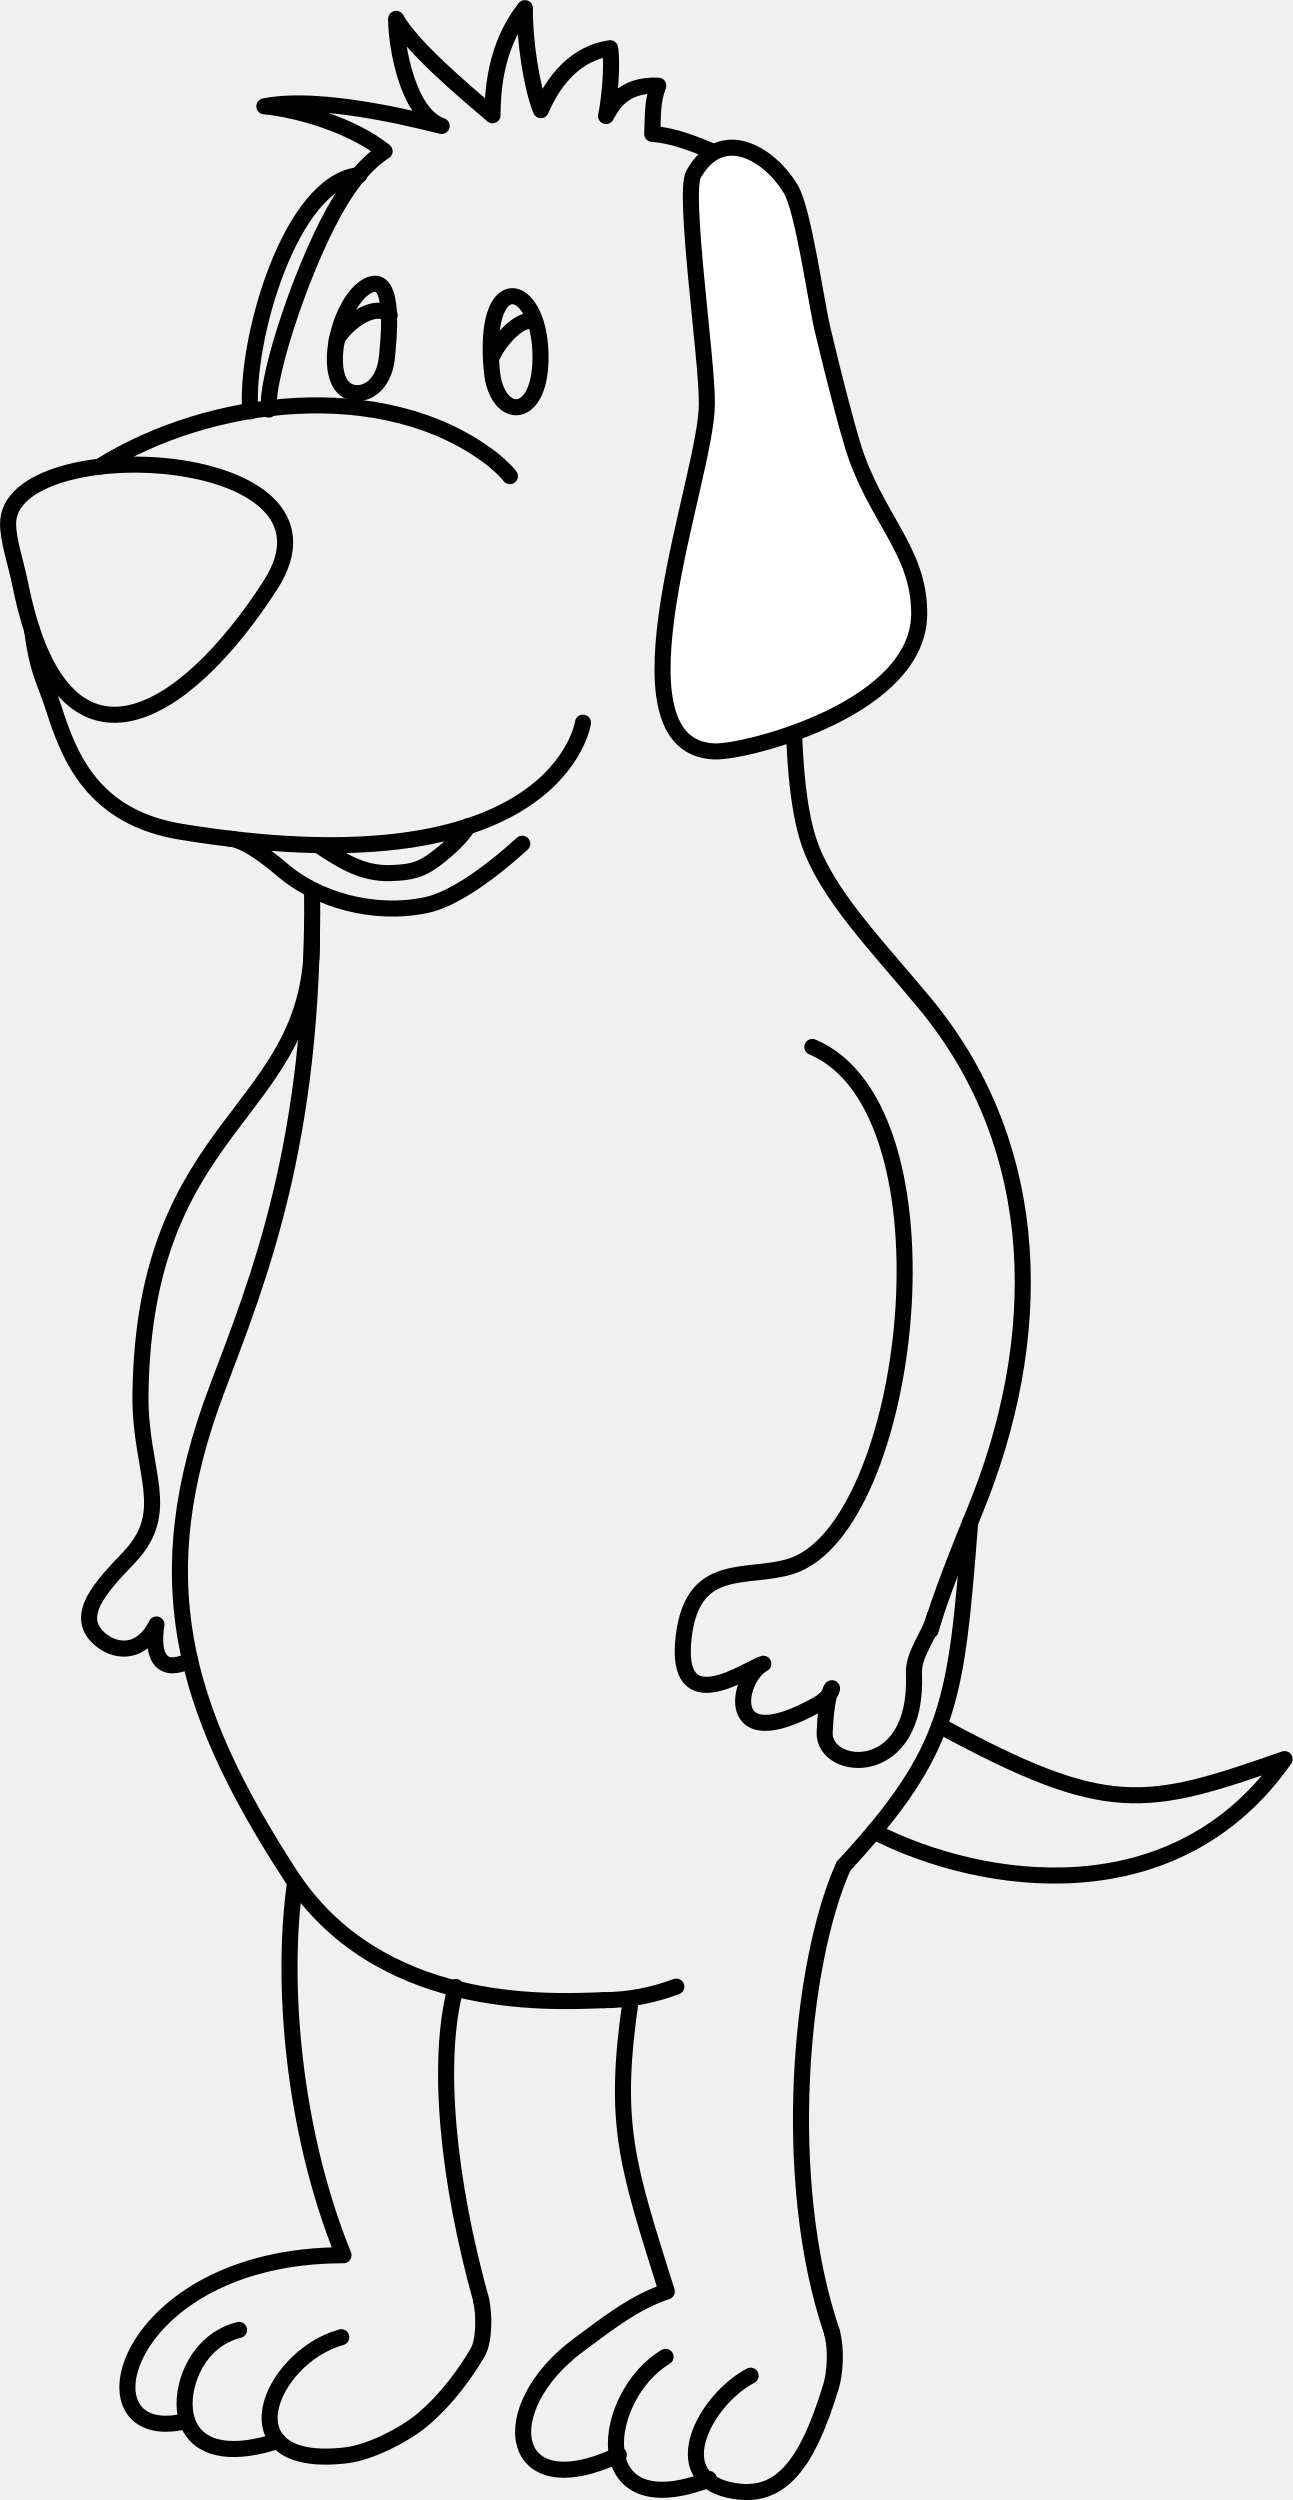
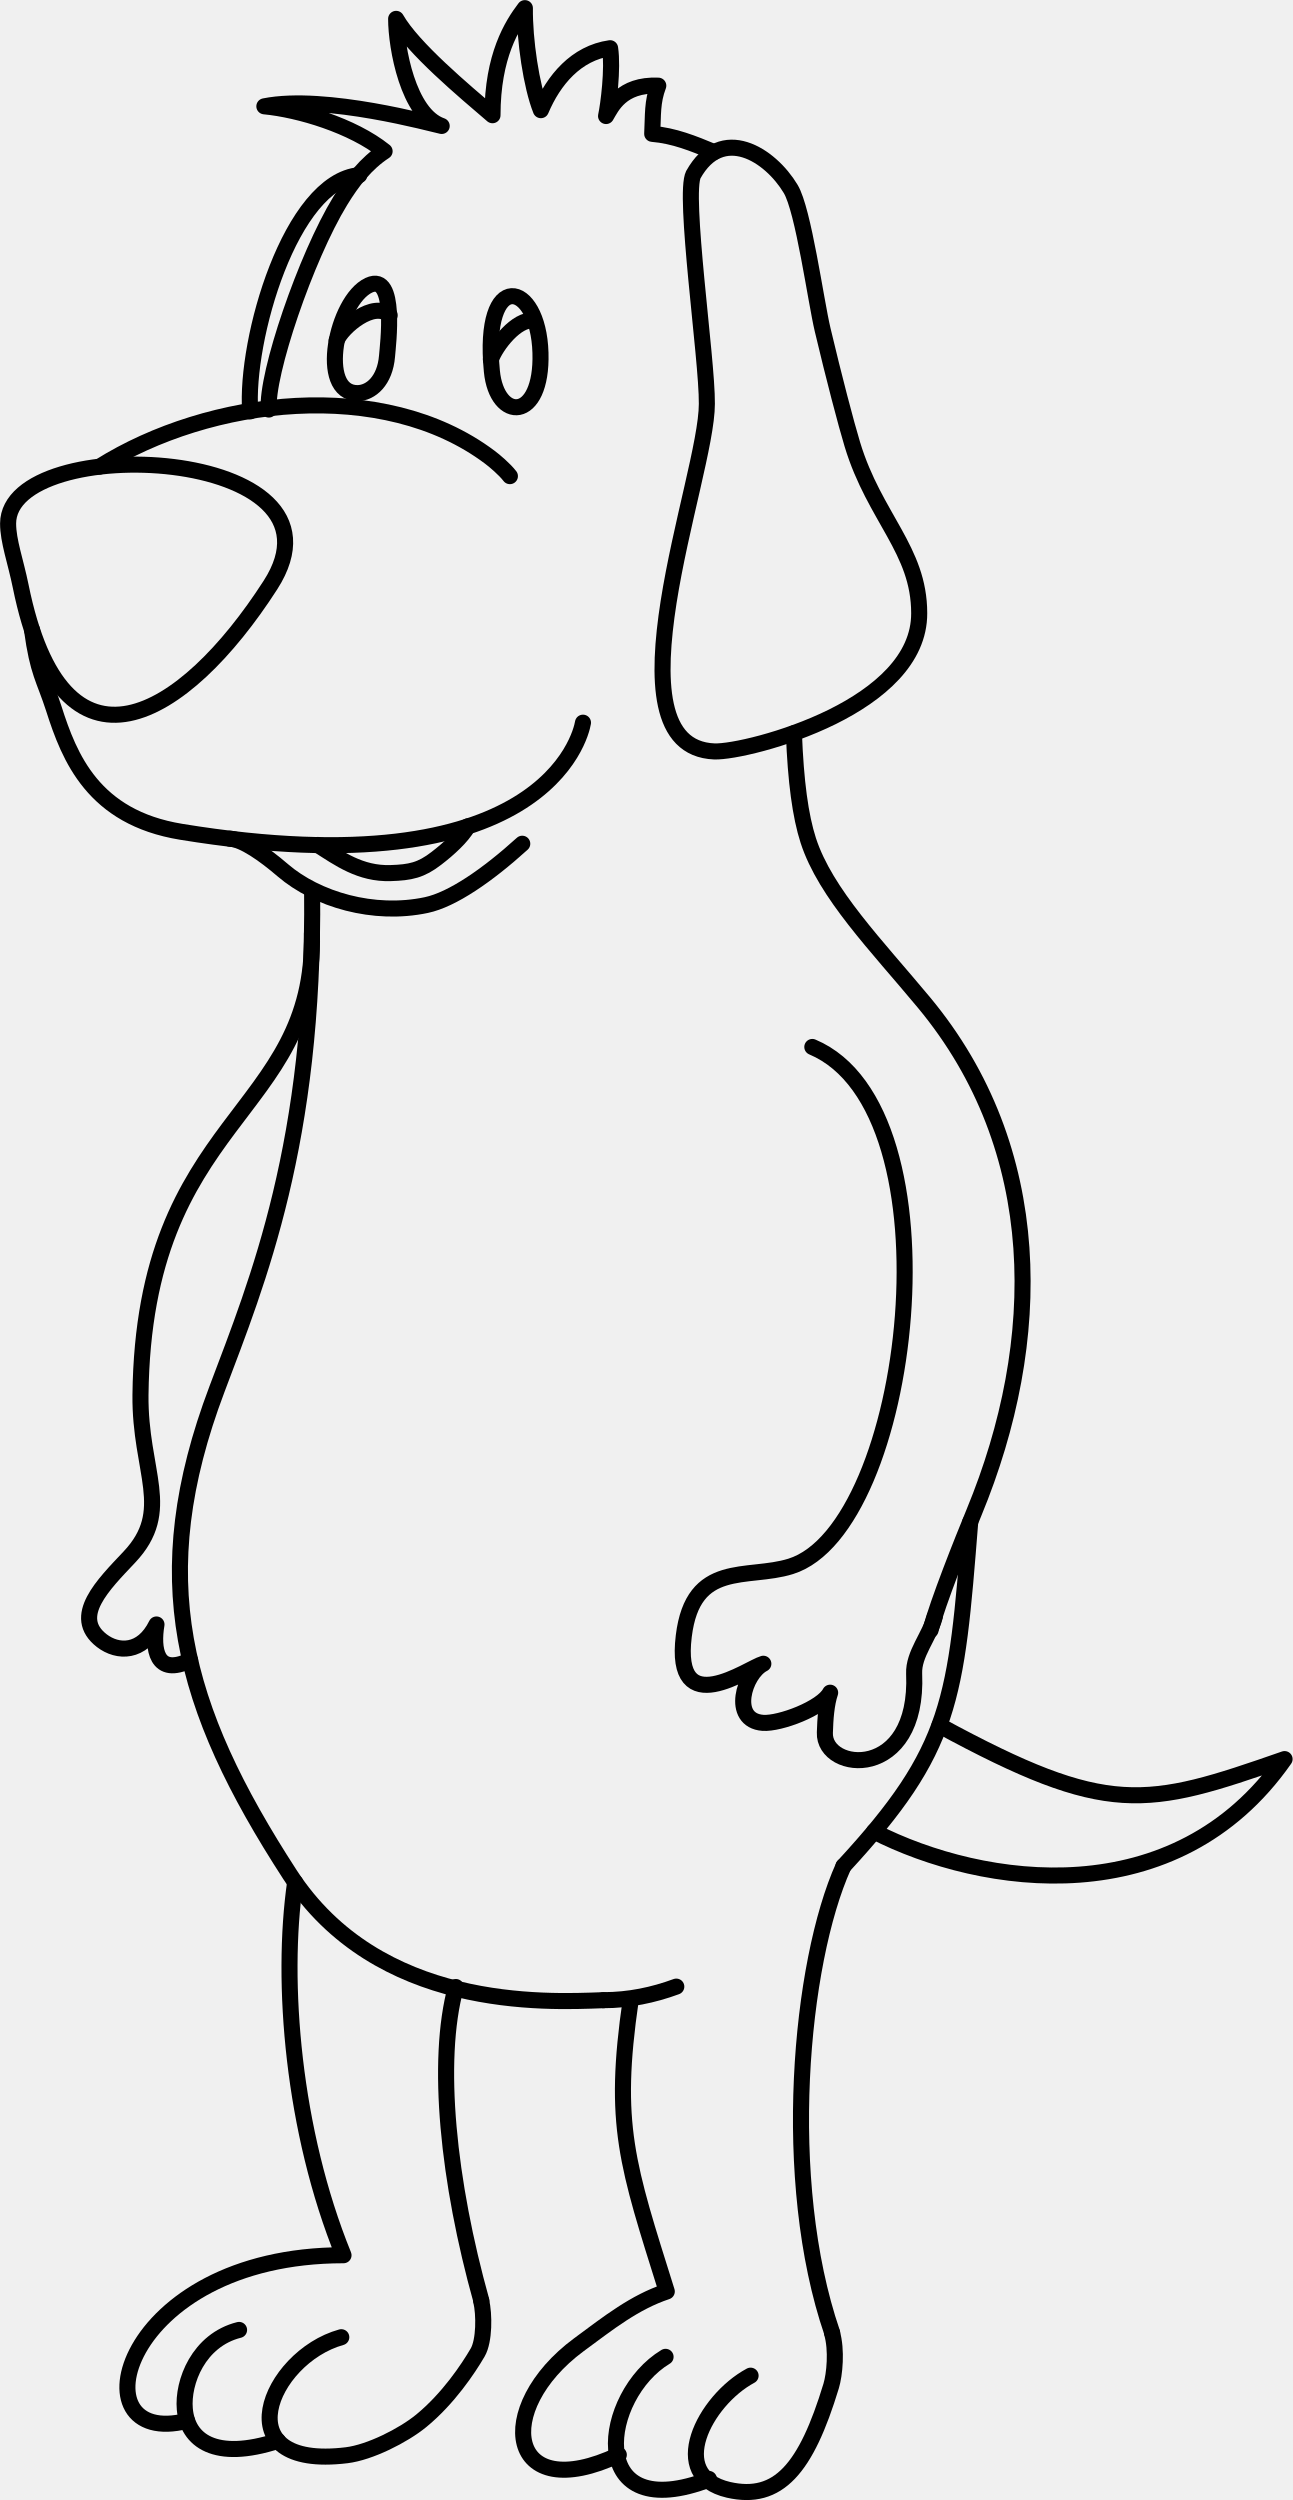
<svg xmlns="http://www.w3.org/2000/svg" xml:space="preserve" width="63.86mm" height="123.504mm" version="1.1" style="shape-rendering:geometricPrecision; text-rendering:geometricPrecision; image-rendering:optimizeQuality; fill-rule:evenodd; clip-rule:evenodd" viewBox="0 0 6386 12350">
  <defs>
    <style type="text/css">
   
    .str0 {stroke:black;stroke-width:79.37;stroke-linecap:round;stroke-linejoin:round}
    .fil0 {fill:none}
-     .fil1 {fill:white}
   
  </style>
  </defs>
  <g id="lineart">
-     <path class="fil0 str0" d="M1542 4403c12,1244 -268,1923 -470,2459 -352,931 -178,1568 360,2398 435,671 1259,632 1549,621" />
-     <path class="fil0 str0" d="M4793 7519c-70,883 -89,1118 -626,1700m-826 595c-114,42 -234,67 -360,67" />
-     <path class="fil0 str0" d="M4318 9048c539,275 1490,412 2028,-358 -687,240 -871,287 -1705,-166" />
-     <path class="fil0 str0" d="M4013 5172c738,311 491,2380 -107,2566 -215,67 -482,-31 -528,344 -53,431 320,157 393,137 -131,67 -209,469 268,201 128,-72 48,-188 35,138 -8,197 464,242 441,-291 -4,-97 77,-185 102,-281" />
-     <g id="_748959568">
-       <path class="fil0 str0" d="M1458 9299c-71,494 -11,1227 239,1842 -1107,0 -1332,961 -773,818" />
-       <path class="fil0 str0" d="M2252 9816c-100,367 -38,963 126,1550" />
-       <path class="fil0 str0" d="M1181 11510c-200,50 -280,258 -268,391 13,153 147,259 460,157" />
-       <path class="fil0 str0" d="M1686 11546c-359,100 -584,658 27,583 114,-14 279,-97 368,-170 133,-109 232,-257 279,-338 33,-57 33,-188 17,-255" />
+     <g id="_158457168">
+       <path class="fil0 str0" d="M1542 4403c12,1244 -268,1923 -470,2459 -352,931 -178,1568 360,2398 435,671 1259,632 1549,621" />
+       <path class="fil0 str0" d="M4793 7519c-70,883 -89,1118 -626,1700m-826 595c-114,42 -234,67 -360,67" />
+       <path class="fil0 str0" d="M4318 9048c539,275 1490,412 2028,-358 -687,240 -871,287 -1705,-166" />
+       <path class="fil0 str0" d="M4013 5172c738,311 491,2380 -107,2566 -215,67 -482,-31 -528,344 -53,431 320,157 393,137 -96,49 -164,280 -2,292 83,6 292,-72 332,-149 -19,56 -24,130 -26,197 -8,197 464,242 441,-291 -4,-97 77,-185 102,-281" />
+       <g>
+         <path class="fil0 str0" d="M1458 9299c-71,494 -11,1227 239,1842 -1107,0 -1332,961 -773,818" />
+         <path class="fil0 str0" d="M2252 9816c-100,367 -38,963 126,1550" />
+         <path class="fil0 str0" d="M1181 11510c-200,50 -280,258 -268,391 13,153 147,259 460,157" />
+         <path class="fil0 str0" d="M1686 11546c-359,100 -584,658 27,583 114,-14 279,-97 368,-170 133,-109 232,-257 279,-338 33,-57 33,-188 17,-255" />
+       </g>
+       <path class="fil0 str0" d="M3116 9879c-90,618 -19,813 178,1441 -159,53 -285,153 -434,263 -428,316 -354,804 197,544" />
+       <path class="fil0 str0" d="M4167 9219c-215,477 -314,1553 -56,2305" />
+       <path class="fil0 str0" d="M3288 11643c-316,190 -398,824 190,615 6,-2 15,-6 24,-12" />
+       <path class="fil0 str0" d="M3708 11736c-229,123 -417,493 -109,564 246,56 383,-104 507,-513 17,-56 29,-177 4,-263" />
+       <path class="fil0 str0" d="M3922 3622c9,239 32,409 71,530 85,262 337,518 572,801 602,725 598,1668 247,2518 -57,138 -180,446 -215,582" />
+       <path class="fil0 str0" d="M1570 4174c105,67 210,144 360,139 97,-3 150,-14 226,-73 59,-45 127,-107 155,-158" />
+       <path class="fil0 str0" d="M1136 4143c65,4 169,77 261,156 169,145 449,227 709,172 128,-27 302,-147 474,-303" />
+       <path class="fil0 str0" d="M492 2305c545,-342 1401,-442 1927,-47 23,17 74,60 100,94" />
+       <path class="fil0 str0" d="M3527 751c-103,-43 -197,-81 -305,-90 5,-95 -1,-156 30,-238 -184,-8 -232,107 -258,150 12,-54 35,-234 20,-335 -168,24 -279,157 -342,306 -47,-117 -81,-348 -79,-504 -63,83 -160,236 -160,529 -141,-121 -394,-332 -476,-476 0,140 59,472 225,529 -41,-8 -575,-157 -876,-97 170,16 436,95 594,222 -92,60 -159,147 -219,245 -170,278 -368,860 -353,1031" />
+       <path class="fil0 str0" d="M1822 1409c-160,75 -254,535 -55,533 65,-1 135,-61 145,-183 4,-52 50,-415 -90,-350z" />
+       <path class="fil0 str0" d="M1663 1682c25,-65 184,-200 262,-125" />
+       <path class="fil0 str0" d="M2430 1834c-50,-509 230,-450 240,-91 10,343 -216,340 -240,91z" />
+       <path class="fil0 str0" d="M2425 1775c26,-71 127,-201 211,-192" />
+       <path class="fil0 str0" d="M1775 865c-339,30 -565,814 -539,1167" />
+       <path class="fil0 str0" d="M158 3111c29,214 60,241 108,390 77,241 194,537 629,608 1788,292 1974,-472 1985,-539" />
+       <path class="fil0 str0" d="M1336 2890c-427,664 -1027,1024 -1234,5 -25,-123 -62,-222 -62,-309 2,-459 1740,-387 1296,304z" />
+       <path class="fil0 str0" d="M1541 4611c19,904 -831,900 -847,2280 -4,382 163,570 -55,801 -128,136 -290,294 -136,413 78,60 199,64 270,-80 -20,120 -2,259 166,177" />
+       <path class="fil0 str0" d="M3426 861c-26,47 -9,274 14,518 23,243 53,502 52,616 0,183 -129,598 -189,979 -60,384 -51,727 226,738 84,3 348,-55 583,-171 228,-113 430,-282 429,-512 0,-157 -55,-274 -123,-397 -69,-125 -152,-255 -207,-436 -31,-102 -92,-335 -147,-567 -34,-143 -95,-592 -158,-696 -101,-169 -340,-323 -481,-70z" />
    </g>
-     <path class="fil0 str0" d="M3116 9879c-90,618 -19,813 178,1441 -159,53 -285,153 -434,263 -428,316 -354,804 197,544" />
-     <path class="fil0 str0" d="M4167 9219c-215,477 -314,1553 -56,2305" />
-     <path class="fil0 str0" d="M3288 11643c-316,190 -398,824 190,615 6,-2 15,-6 24,-12" />
-     <path class="fil0 str0" d="M3708 11736c-229,123 -417,493 -109,564 246,56 383,-104 507,-513 17,-56 29,-177 4,-263" />
-     <path class="fil0 str0" d="M3919 3313c-3,410 21,671 75,839 85,262 337,518 572,801 602,725 598,1668 247,2518 -57,138 -180,446 -215,582" />
-     <path class="fil0 str0" d="M1570 4174c105,67 210,144 360,139 97,-3 150,-14 226,-73 59,-45 127,-107 155,-158" />
-     <path class="fil0 str0" d="M1136 4143c65,4 169,77 261,156 169,145 449,227 709,172 128,-27 302,-147 474,-303" />
-     <path class="fil0 str0" d="M492 2305c545,-342 1401,-442 1927,-47 23,17 74,60 100,94" />
-     <path class="fil0 str0" d="M3527 751c-103,-43 -197,-81 -305,-90 5,-95 -1,-156 30,-238 -184,-8 -232,107 -258,150 12,-54 35,-234 20,-335 -168,24 -279,157 -342,306 -47,-117 -81,-348 -79,-504 -63,83 -160,236 -160,529 -141,-121 -394,-332 -476,-476 0,140 59,472 225,529 -41,-8 -575,-157 -876,-97 170,16 436,95 594,222 -92,60 -159,147 -219,245 -170,278 -368,860 -353,1031" />
-     <path class="fil0 str0" d="M1822 1409c-160,75 -254,535 -55,533 65,-1 135,-61 145,-183 4,-52 50,-415 -90,-350z" />
-     <path class="fil0 str0" d="M1663 1682c25,-65 184,-200 262,-125" />
-     <path class="fil0 str0" d="M2430 1834c-50,-509 230,-450 240,-91 10,343 -216,340 -240,91z" />
-     <path class="fil0 str0" d="M2425 1775c26,-71 127,-201 211,-192" />
-     <path class="fil0 str0" d="M1775 865c-339,30 -565,814 -539,1167" />
-     <path class="fil1 str0" d="M3426 861c-26,47 -9,274 14,518 23,243 53,502 52,616 0,183 -129,598 -189,979 -60,384 -51,727 226,738 84,3 348,-55 583,-171 228,-113 430,-282 429,-512 0,-157 -55,-274 -123,-397 -69,-125 -152,-255 -207,-436 -31,-102 -92,-335 -147,-567 -34,-143 -95,-592 -158,-696 -101,-169 -340,-323 -481,-70z" />
-     <path class="fil0 str0" d="M158 3111c29,214 60,241 108,390 77,241 194,537 629,608 1788,292 1974,-472 1985,-539" />
-     <path class="fil0 str0" d="M1336 2890c-427,664 -1027,1024 -1234,5 -25,-123 -62,-222 -62,-309 2,-459 1740,-387 1296,304z" />
-     <path class="fil0 str0" d="M1541 4611c19,904 -831,900 -847,2280 -4,382 163,570 -55,801 -128,136 -290,294 -136,413 78,60 199,64 270,-80 -20,120 -2,259 166,177" />
  </g>
</svg>
